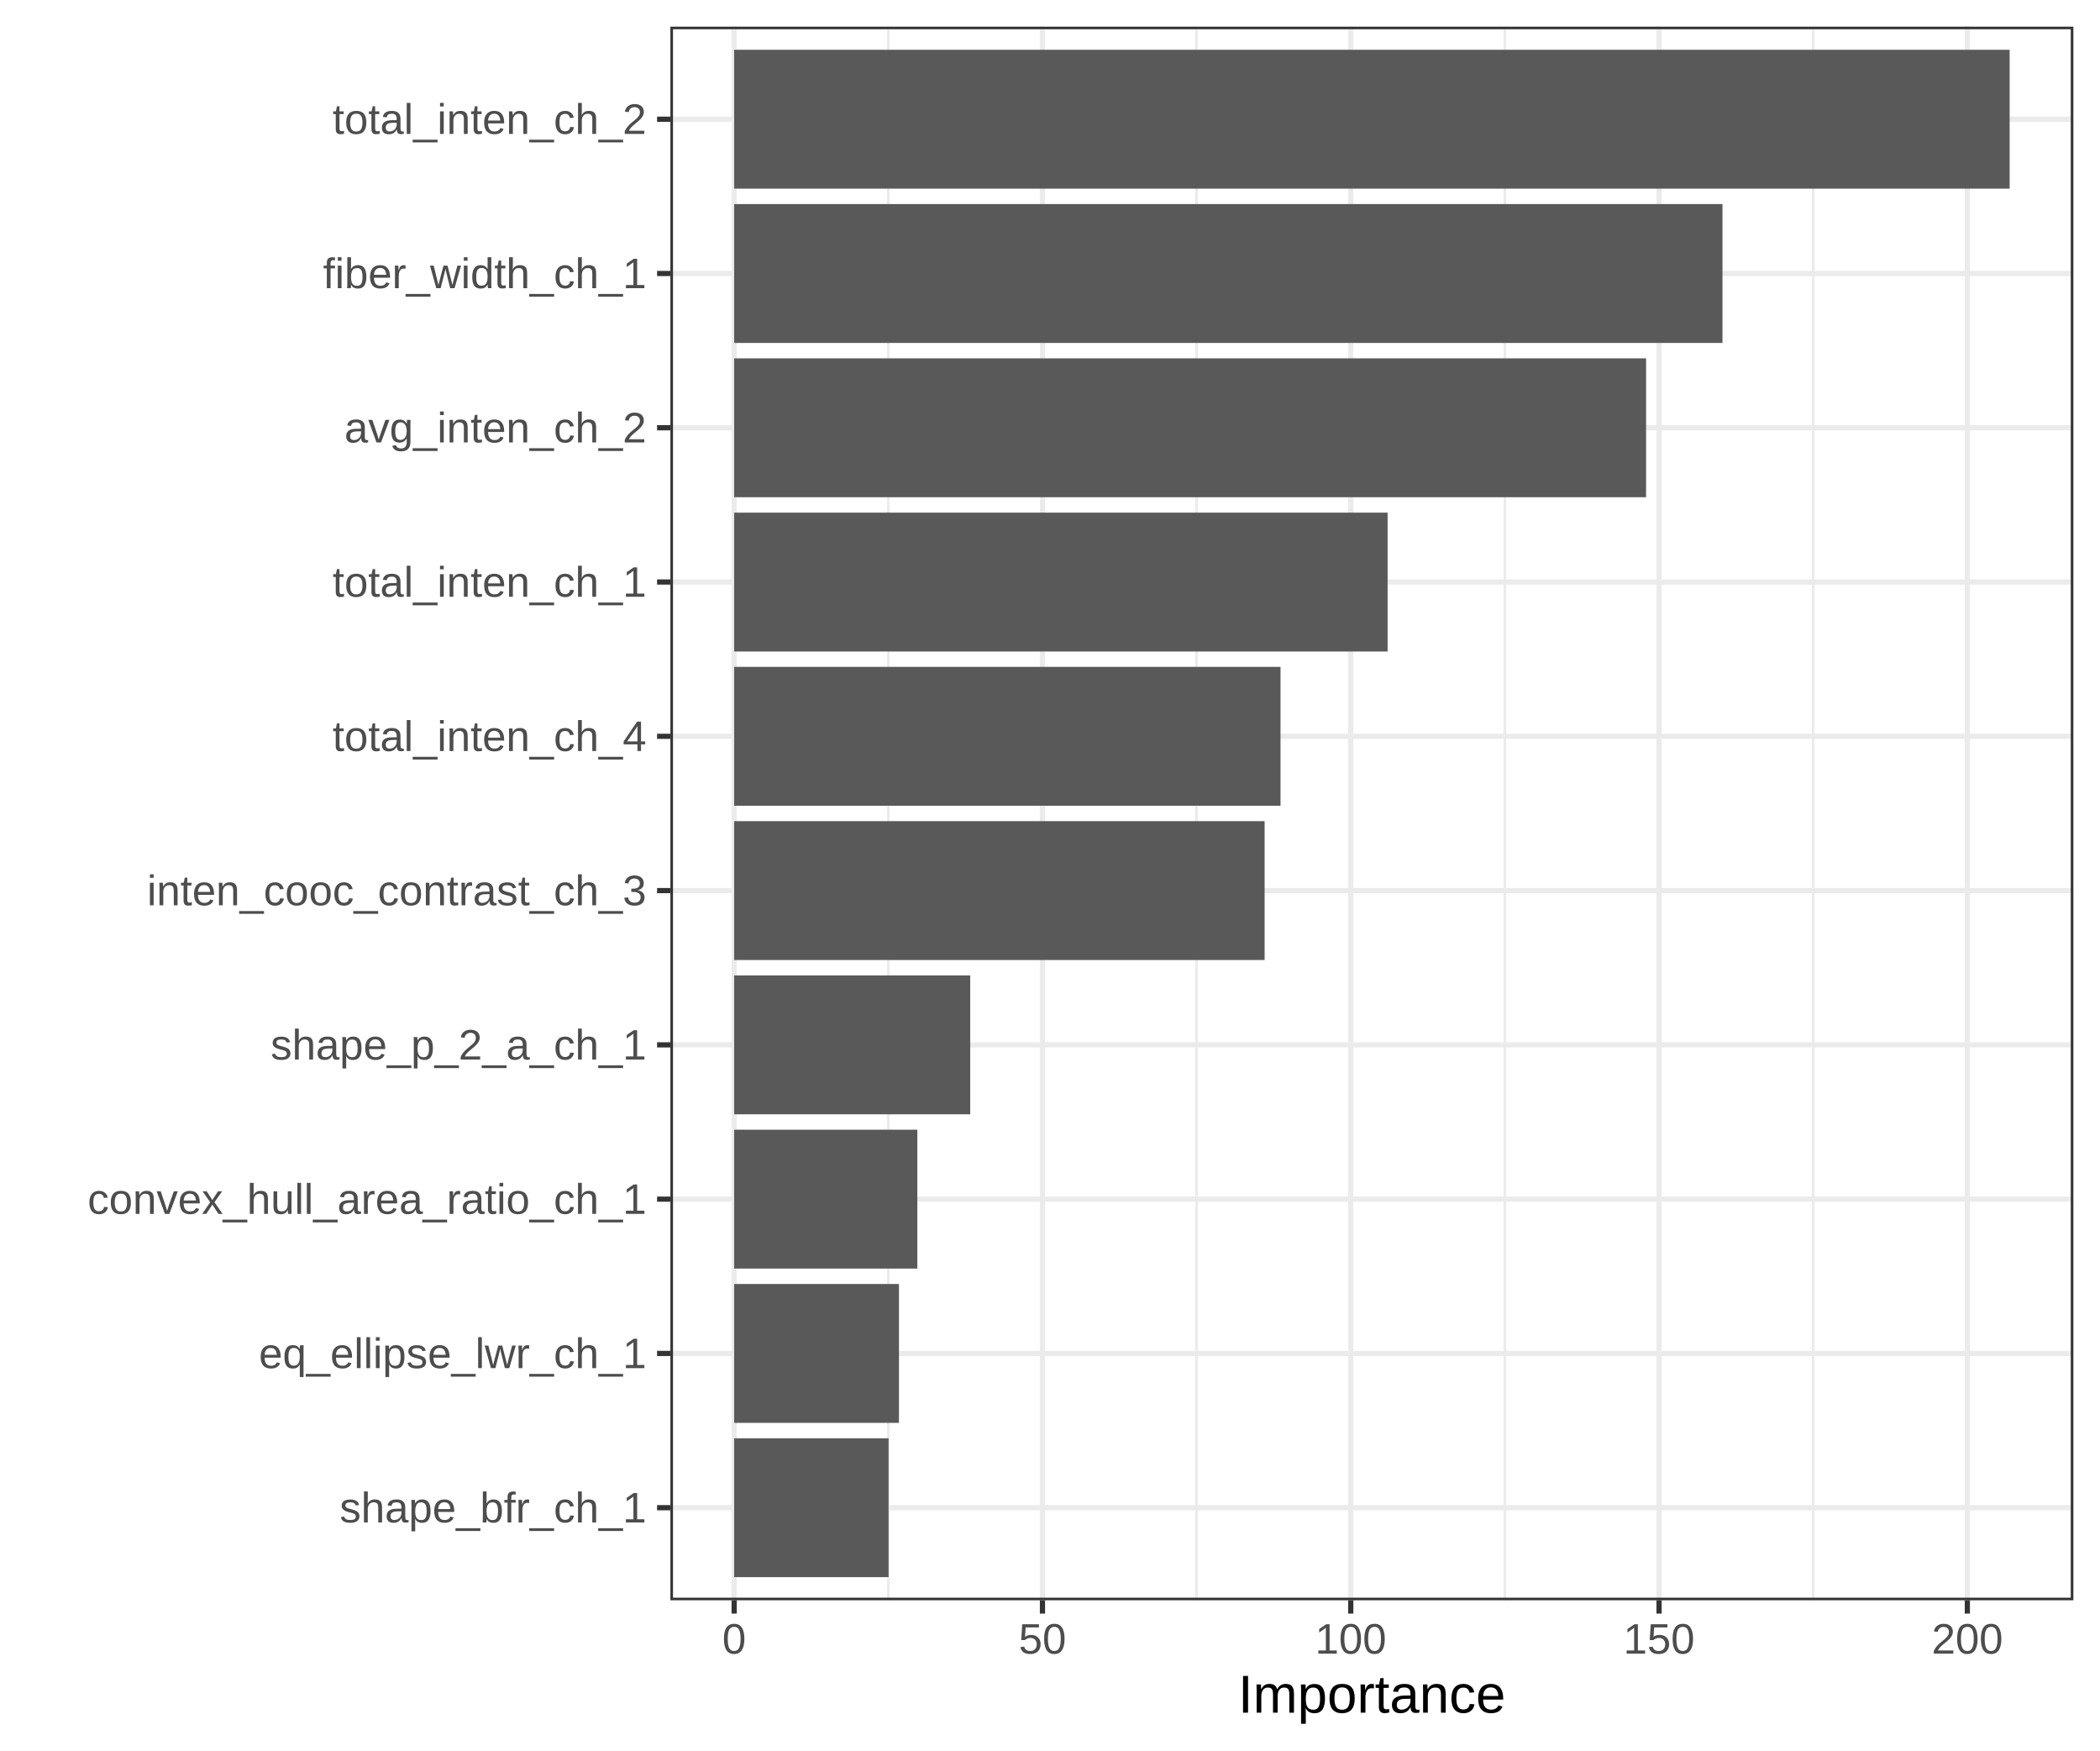
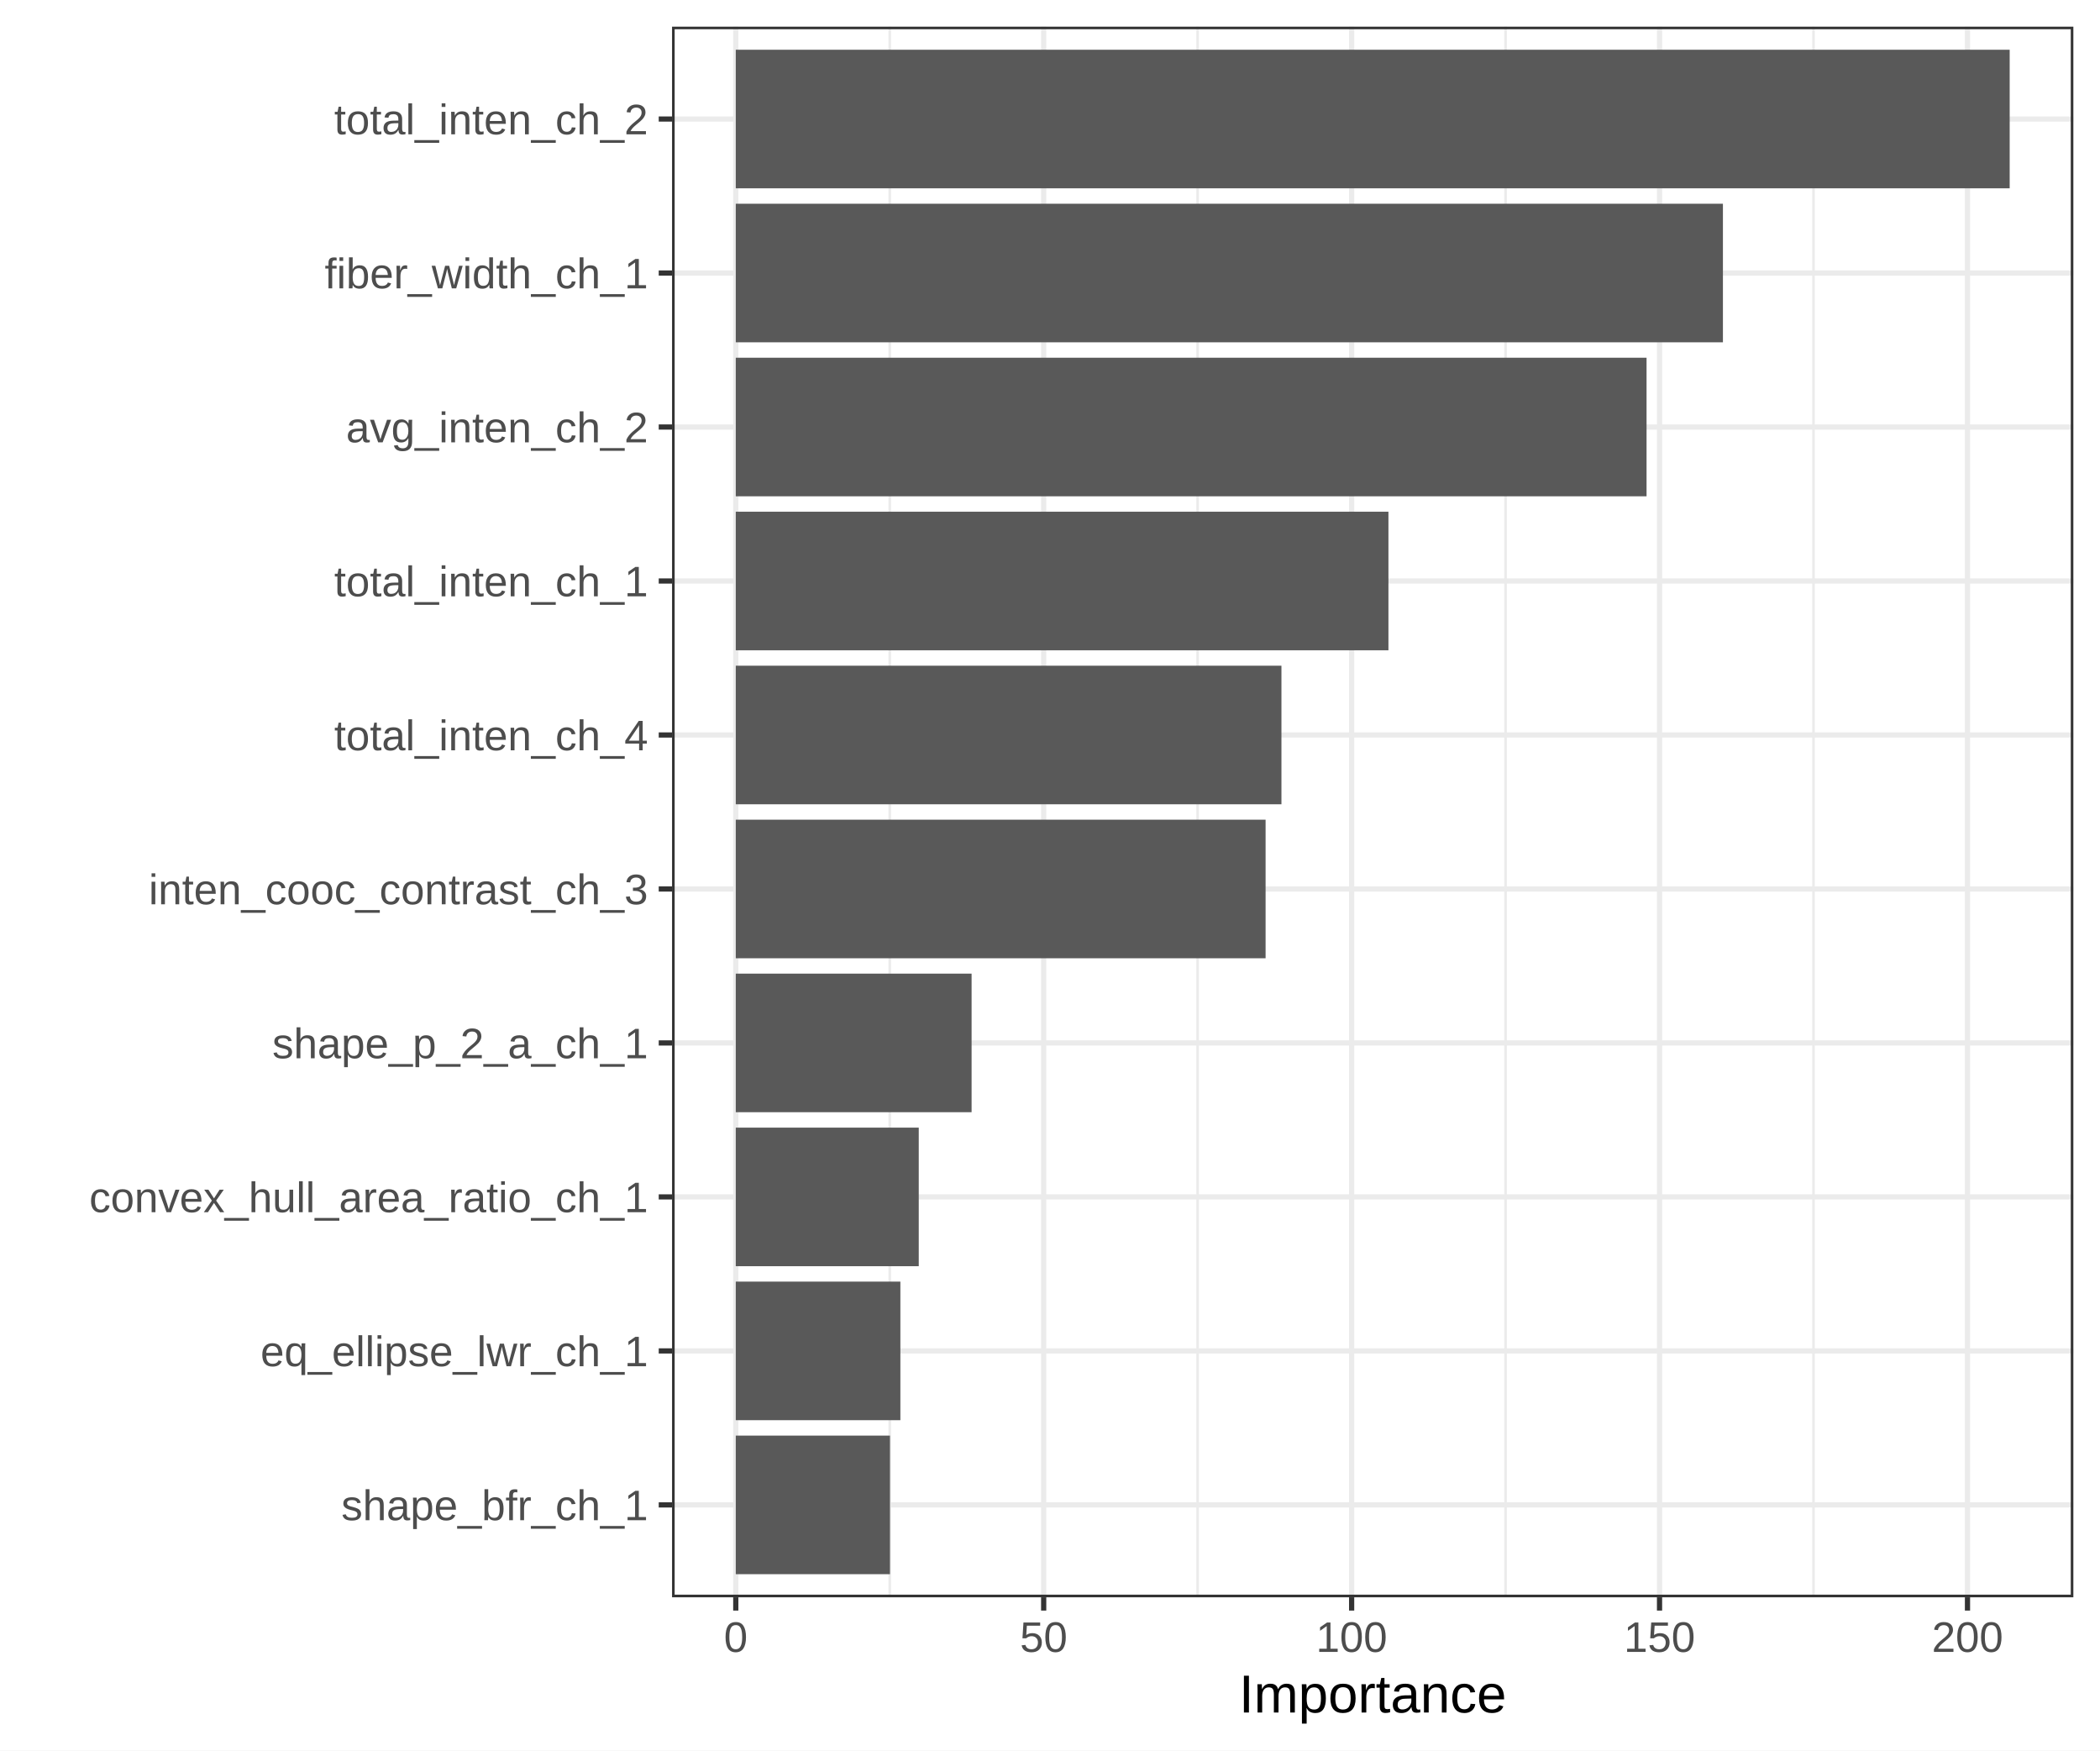
<svg xmlns="http://www.w3.org/2000/svg" width="432.00pt" height="360.00pt" viewBox="0 0 432.00 360.00">
  <g class="svglite">
    <defs>
      <style type="text/css">
    .svglite line, .svglite polyline, .svglite polygon, .svglite path, .svglite rect, .svglite circle {
      fill: none;
      stroke: #000000;
      stroke-linecap: round;
      stroke-linejoin: round;
      stroke-miterlimit: 10.00;
    }
    .svglite text {
      white-space: pre;
    }
    .svglite g.glyphgroup path {
      fill: inherit;
      stroke: none;
    }
  </style>
    </defs>
    <rect width="100%" height="100%" style="stroke: none; fill: none;" />
    <defs>
      <clipPath id="cpMC4wMHw0MzIuMDB8MC4wMHwzNjAuMDA=">
        <rect x="0.00" y="0.00" width="432.00" height="360.00" />
      </clipPath>
    </defs>
    <g clip-path="url(#cpMC4wMHw0MzIuMDB8MC4wMHwzNjAuMDA=)">
      <rect x="0" y="0.00" width="432.00" height="360.00" style="stroke-width: 1.07; stroke: #FFFFFF; fill: #FFFFFF;" />
    </g>
    <defs>
-       <clipPath id="cpMTM3LjkxfDQyNi41Mnw1LjQ4fDMyOS4xMg==">
-         <rect x="137.91" y="5.48" width="288.61" height="323.64" />
+       <clipPath id="cpMTM4LjI1fDQyNi41Mnw1LjQ4fDMyOC41MA==">
+         <rect x="138.25" y="5.48" width="288.27" height="323.02" />
      </clipPath>
    </defs>
-     <g clip-path="url(#cpMTM3LjkxfDQyNi41Mnw1LjQ4fDMyOS4xMg==)">
-       <rect x="137.91" y="5.48" width="288.61" height="323.64" style="stroke-width: 1.07; stroke: none; fill: #FFFFFF;" />
-       <polyline points="182.74,329.12 182.74,5.48 " style="stroke-width: 0.53; stroke: #EBEBEB; stroke-linecap: butt;" />
-       <polyline points="246.16,329.12 246.16,5.48 " style="stroke-width: 0.53; stroke: #EBEBEB; stroke-linecap: butt;" />
-       <polyline points="309.58,329.12 309.58,5.48 " style="stroke-width: 0.53; stroke: #EBEBEB; stroke-linecap: butt;" />
-       <polyline points="373.00,329.12 373.00,5.48 " style="stroke-width: 0.53; stroke: #EBEBEB; stroke-linecap: butt;" />
-       <polyline points="137.91,310.08 426.52,310.08 " style="stroke-width: 1.07; stroke: #EBEBEB; stroke-linecap: butt;" />
-       <polyline points="137.91,278.35 426.52,278.35 " style="stroke-width: 1.07; stroke: #EBEBEB; stroke-linecap: butt;" />
-       <polyline points="137.91,246.62 426.52,246.62 " style="stroke-width: 1.07; stroke: #EBEBEB; stroke-linecap: butt;" />
-       <polyline points="137.91,214.89 426.52,214.89 " style="stroke-width: 1.07; stroke: #EBEBEB; stroke-linecap: butt;" />
-       <polyline points="137.91,183.16 426.52,183.16 " style="stroke-width: 1.07; stroke: #EBEBEB; stroke-linecap: butt;" />
-       <polyline points="137.91,151.43 426.52,151.43 " style="stroke-width: 1.07; stroke: #EBEBEB; stroke-linecap: butt;" />
-       <polyline points="137.91,119.70 426.52,119.70 " style="stroke-width: 1.07; stroke: #EBEBEB; stroke-linecap: butt;" />
-       <polyline points="137.91,87.97 426.52,87.97 " style="stroke-width: 1.07; stroke: #EBEBEB; stroke-linecap: butt;" />
-       <polyline points="137.91,56.25 426.52,56.25 " style="stroke-width: 1.07; stroke: #EBEBEB; stroke-linecap: butt;" />
-       <polyline points="137.91,24.52 426.52,24.52 " style="stroke-width: 1.07; stroke: #EBEBEB; stroke-linecap: butt;" />
-       <polyline points="151.03,329.12 151.03,5.48 " style="stroke-width: 1.07; stroke: #EBEBEB; stroke-linecap: butt;" />
-       <polyline points="214.45,329.12 214.45,5.48 " style="stroke-width: 1.07; stroke: #EBEBEB; stroke-linecap: butt;" />
-       <polyline points="277.87,329.12 277.87,5.48 " style="stroke-width: 1.07; stroke: #EBEBEB; stroke-linecap: butt;" />
-       <polyline points="341.29,329.12 341.29,5.48 " style="stroke-width: 1.07; stroke: #EBEBEB; stroke-linecap: butt;" />
-       <polyline points="404.71,329.12 404.71,5.48 " style="stroke-width: 1.07; stroke: #EBEBEB; stroke-linecap: butt;" />
-       <rect x="151.03" y="10.24" width="262.38" height="28.56" style="stroke-width: 1.07; stroke: none; stroke-linecap: butt; stroke-linejoin: miter; fill: #595959;" />
-       <rect x="151.03" y="41.97" width="203.31" height="28.56" style="stroke-width: 1.07; stroke: none; stroke-linecap: butt; stroke-linejoin: miter; fill: #595959;" />
-       <rect x="151.03" y="73.70" width="187.59" height="28.56" style="stroke-width: 1.07; stroke: none; stroke-linecap: butt; stroke-linejoin: miter; fill: #595959;" />
-       <rect x="151.03" y="105.43" width="134.42" height="28.56" style="stroke-width: 1.07; stroke: none; stroke-linecap: butt; stroke-linejoin: miter; fill: #595959;" />
-       <rect x="151.03" y="137.15" width="112.39" height="28.56" style="stroke-width: 1.07; stroke: none; stroke-linecap: butt; stroke-linejoin: miter; fill: #595959;" />
-       <rect x="151.03" y="168.88" width="109.12" height="28.56" style="stroke-width: 1.07; stroke: none; stroke-linecap: butt; stroke-linejoin: miter; fill: #595959;" />
-       <rect x="151.03" y="200.61" width="48.56" height="28.56" style="stroke-width: 1.07; stroke: none; stroke-linecap: butt; stroke-linejoin: miter; fill: #595959;" />
-       <rect x="151.03" y="232.34" width="37.68" height="28.56" style="stroke-width: 1.07; stroke: none; stroke-linecap: butt; stroke-linejoin: miter; fill: #595959;" />
-       <rect x="151.03" y="264.07" width="33.90" height="28.56" style="stroke-width: 1.07; stroke: none; stroke-linecap: butt; stroke-linejoin: miter; fill: #595959;" />
-       <rect x="151.03" y="295.80" width="31.76" height="28.56" style="stroke-width: 1.07; stroke: none; stroke-linecap: butt; stroke-linejoin: miter; fill: #595959;" />
-       <rect x="137.91" y="5.48" width="288.61" height="323.64" style="stroke-width: 1.07; stroke: #333333;" />
+     <g clip-path="url(#cpMTM4LjI1fDQyNi41Mnw1LjQ4fDMyOC41MA==)">
+       <rect x="138.25" y="5.48" width="288.27" height="323.02" style="stroke-width: 1.07; stroke: none; fill: #FFFFFF;" />
+       <polyline points="183.03,328.50 183.03,5.48 " style="stroke-width: 0.53; stroke: #EBEBEB; stroke-linecap: butt;" />
+       <polyline points="246.37,328.50 246.37,5.48 " style="stroke-width: 0.53; stroke: #EBEBEB; stroke-linecap: butt;" />
+       <polyline points="309.72,328.50 309.72,5.48 " style="stroke-width: 0.53; stroke: #EBEBEB; stroke-linecap: butt;" />
+       <polyline points="373.06,328.50 373.06,5.48 " style="stroke-width: 0.53; stroke: #EBEBEB; stroke-linecap: butt;" />
+       <polyline points="138.25,309.50 426.52,309.50 " style="stroke-width: 1.07; stroke: #EBEBEB; stroke-linecap: butt;" />
+       <polyline points="138.25,277.83 426.52,277.83 " style="stroke-width: 1.07; stroke: #EBEBEB; stroke-linecap: butt;" />
+       <polyline points="138.25,246.16 426.52,246.16 " style="stroke-width: 1.07; stroke: #EBEBEB; stroke-linecap: butt;" />
+       <polyline points="138.25,214.50 426.52,214.50 " style="stroke-width: 1.07; stroke: #EBEBEB; stroke-linecap: butt;" />
+       <polyline points="138.25,182.83 426.52,182.83 " style="stroke-width: 1.07; stroke: #EBEBEB; stroke-linecap: butt;" />
+       <polyline points="138.25,151.16 426.52,151.16 " style="stroke-width: 1.07; stroke: #EBEBEB; stroke-linecap: butt;" />
+       <polyline points="138.25,119.49 426.52,119.49 " style="stroke-width: 1.07; stroke: #EBEBEB; stroke-linecap: butt;" />
+       <polyline points="138.25,87.82 426.52,87.82 " style="stroke-width: 1.07; stroke: #EBEBEB; stroke-linecap: butt;" />
+       <polyline points="138.25,56.15 426.52,56.15 " style="stroke-width: 1.07; stroke: #EBEBEB; stroke-linecap: butt;" />
+       <polyline points="138.25,24.48 426.52,24.48 " style="stroke-width: 1.07; stroke: #EBEBEB; stroke-linecap: butt;" />
+       <polyline points="151.36,328.50 151.36,5.48 " style="stroke-width: 1.07; stroke: #EBEBEB; stroke-linecap: butt;" />
+       <polyline points="214.70,328.50 214.70,5.48 " style="stroke-width: 1.07; stroke: #EBEBEB; stroke-linecap: butt;" />
+       <polyline points="278.05,328.50 278.05,5.48 " style="stroke-width: 1.07; stroke: #EBEBEB; stroke-linecap: butt;" />
+       <polyline points="341.39,328.50 341.39,5.48 " style="stroke-width: 1.07; stroke: #EBEBEB; stroke-linecap: butt;" />
+       <polyline points="404.74,328.50 404.74,5.48 " style="stroke-width: 1.07; stroke: #EBEBEB; stroke-linecap: butt;" />
+       <rect x="151.36" y="10.23" width="262.06" height="28.50" style="stroke-width: 1.07; stroke: none; stroke-linecap: butt; stroke-linejoin: miter; fill: #595959;" />
+       <rect x="151.36" y="41.90" width="203.07" height="28.50" style="stroke-width: 1.07; stroke: none; stroke-linecap: butt; stroke-linejoin: miter; fill: #595959;" />
+       <rect x="151.36" y="73.57" width="187.36" height="28.50" style="stroke-width: 1.07; stroke: none; stroke-linecap: butt; stroke-linejoin: miter; fill: #595959;" />
+       <rect x="151.36" y="105.24" width="134.26" height="28.50" style="stroke-width: 1.07; stroke: none; stroke-linecap: butt; stroke-linejoin: miter; fill: #595959;" />
+       <rect x="151.36" y="136.91" width="112.25" height="28.50" style="stroke-width: 1.07; stroke: none; stroke-linecap: butt; stroke-linejoin: miter; fill: #595959;" />
+       <rect x="151.36" y="168.58" width="108.99" height="28.50" style="stroke-width: 1.07; stroke: none; stroke-linecap: butt; stroke-linejoin: miter; fill: #595959;" />
+       <rect x="151.36" y="200.24" width="48.51" height="28.50" style="stroke-width: 1.07; stroke: none; stroke-linecap: butt; stroke-linejoin: miter; fill: #595959;" />
+       <rect x="151.36" y="231.91" width="37.64" height="28.50" style="stroke-width: 1.07; stroke: none; stroke-linecap: butt; stroke-linejoin: miter; fill: #595959;" />
+       <rect x="151.36" y="263.58" width="33.86" height="28.50" style="stroke-width: 1.07; stroke: none; stroke-linecap: butt; stroke-linejoin: miter; fill: #595959;" />
+       <rect x="151.36" y="295.25" width="31.72" height="28.50" style="stroke-width: 1.07; stroke: none; stroke-linecap: butt; stroke-linejoin: miter; fill: #595959;" />
+       <rect x="138.25" y="5.48" width="288.27" height="323.02" style="stroke-width: 1.07; stroke: #333333;" />
    </g>
    <g clip-path="url(#cpMC4wMHw0MzIuMDB8MC4wMHwzNjAuMDA=)">
-       <text x="132.98" y="313.11" text-anchor="end" style="font-size: 8.80px;fill: #4D4D4D; font-family: &quot;Liberation Sans&quot;;" textLength="63.08px" lengthAdjust="spacingAndGlyphs">shape_bfr_ch_1</text>
-       <text x="132.98" y="281.38" text-anchor="end" style="font-size: 8.80px;fill: #4D4D4D; font-family: &quot;Liberation Sans&quot;;" textLength="79.70px" lengthAdjust="spacingAndGlyphs">eq_ellipse_lwr_ch_1</text>
-       <text x="132.98" y="249.65" text-anchor="end" style="font-size: 8.80px;fill: #4D4D4D; font-family: &quot;Liberation Sans&quot;;" textLength="114.91px" lengthAdjust="spacingAndGlyphs">convex_hull_area_ratio_ch_1</text>
-       <text x="132.98" y="217.92" text-anchor="end" style="font-size: 8.80px;fill: #4D4D4D; font-family: &quot;Liberation Sans&quot;;" textLength="77.28px" lengthAdjust="spacingAndGlyphs">shape_p_2_a_ch_1</text>
-       <text x="132.98" y="186.19" text-anchor="end" style="font-size: 8.80px;fill: #4D4D4D; font-family: &quot;Liberation Sans&quot;;" textLength="102.69px" lengthAdjust="spacingAndGlyphs">inten_cooc_contrast_ch_3</text>
-       <text x="132.98" y="154.46" text-anchor="end" style="font-size: 8.80px;fill: #4D4D4D; font-family: &quot;Liberation Sans&quot;;" textLength="64.53px" lengthAdjust="spacingAndGlyphs">total_inten_ch_4</text>
-       <text x="132.98" y="122.73" text-anchor="end" style="font-size: 8.80px;fill: #4D4D4D; font-family: &quot;Liberation Sans&quot;;" textLength="64.53px" lengthAdjust="spacingAndGlyphs">total_inten_ch_1</text>
-       <text x="132.98" y="91.00" text-anchor="end" style="font-size: 8.80px;fill: #4D4D4D; font-family: &quot;Liberation Sans&quot;;" textLength="62.11px" lengthAdjust="spacingAndGlyphs">avg_inten_ch_2</text>
-       <text x="132.98" y="59.27" text-anchor="end" style="font-size: 8.80px;fill: #4D4D4D; font-family: &quot;Liberation Sans&quot;;" textLength="66.48px" lengthAdjust="spacingAndGlyphs">fiber_width_ch_1</text>
-       <text x="132.98" y="27.54" text-anchor="end" style="font-size: 8.80px;fill: #4D4D4D; font-family: &quot;Liberation Sans&quot;;" textLength="64.53px" lengthAdjust="spacingAndGlyphs">total_inten_ch_2</text>
-       <polyline points="135.17,310.08 137.91,310.08 " style="stroke-width: 1.07; stroke: #333333; stroke-linecap: butt;" />
-       <polyline points="135.17,278.35 137.91,278.35 " style="stroke-width: 1.07; stroke: #333333; stroke-linecap: butt;" />
-       <polyline points="135.17,246.62 137.91,246.62 " style="stroke-width: 1.07; stroke: #333333; stroke-linecap: butt;" />
-       <polyline points="135.17,214.89 137.91,214.89 " style="stroke-width: 1.07; stroke: #333333; stroke-linecap: butt;" />
-       <polyline points="135.17,183.16 137.91,183.16 " style="stroke-width: 1.07; stroke: #333333; stroke-linecap: butt;" />
-       <polyline points="135.17,151.43 137.91,151.43 " style="stroke-width: 1.07; stroke: #333333; stroke-linecap: butt;" />
-       <polyline points="135.17,119.70 137.91,119.70 " style="stroke-width: 1.07; stroke: #333333; stroke-linecap: butt;" />
-       <polyline points="135.17,87.97 137.91,87.97 " style="stroke-width: 1.07; stroke: #333333; stroke-linecap: butt;" />
-       <polyline points="135.17,56.25 137.91,56.25 " style="stroke-width: 1.07; stroke: #333333; stroke-linecap: butt;" />
-       <polyline points="135.17,24.52 137.91,24.52 " style="stroke-width: 1.07; stroke: #333333; stroke-linecap: butt;" />
-       <polyline points="151.03,331.86 151.03,329.12 " style="stroke-width: 1.07; stroke: #333333; stroke-linecap: butt;" />
-       <polyline points="214.45,331.86 214.45,329.12 " style="stroke-width: 1.07; stroke: #333333; stroke-linecap: butt;" />
-       <polyline points="277.87,331.86 277.87,329.12 " style="stroke-width: 1.07; stroke: #333333; stroke-linecap: butt;" />
-       <polyline points="341.29,331.86 341.29,329.12 " style="stroke-width: 1.07; stroke: #333333; stroke-linecap: butt;" />
-       <polyline points="404.71,331.86 404.71,329.12 " style="stroke-width: 1.07; stroke: #333333; stroke-linecap: butt;" />
-       <text x="151.03" y="340.10" text-anchor="middle" style="font-size: 8.80px;fill: #4D4D4D; font-family: &quot;Liberation Sans&quot;;" textLength="4.89px" lengthAdjust="spacingAndGlyphs">0</text>
-       <text x="214.45" y="340.10" text-anchor="middle" style="font-size: 8.80px;fill: #4D4D4D; font-family: &quot;Liberation Sans&quot;;" textLength="9.78px" lengthAdjust="spacingAndGlyphs">50</text>
-       <text x="277.87" y="340.10" text-anchor="middle" style="font-size: 8.80px;fill: #4D4D4D; font-family: &quot;Liberation Sans&quot;;" textLength="14.67px" lengthAdjust="spacingAndGlyphs">100</text>
-       <text x="341.29" y="340.10" text-anchor="middle" style="font-size: 8.80px;fill: #4D4D4D; font-family: &quot;Liberation Sans&quot;;" textLength="14.67px" lengthAdjust="spacingAndGlyphs">150</text>
-       <text x="404.71" y="340.10" text-anchor="middle" style="font-size: 8.80px;fill: #4D4D4D; font-family: &quot;Liberation Sans&quot;;" textLength="14.67px" lengthAdjust="spacingAndGlyphs">200</text>
-       <text x="282.21" y="352.24" text-anchor="middle" style="font-size: 11.00px; font-family: &quot;Liberation Sans&quot;;" textLength="55.06px" lengthAdjust="spacingAndGlyphs">Importance</text>
+       <text x="133.32" y="312.65" text-anchor="end" style="font-size: 8.80px;fill: #4D4D4D; font-family: &quot;Arial&quot;;" textLength="63.08px" lengthAdjust="spacingAndGlyphs">shape_bfr_ch_1</text>
+       <text x="133.32" y="280.98" text-anchor="end" style="font-size: 8.80px;fill: #4D4D4D; font-family: &quot;Arial&quot;;" textLength="79.70px" lengthAdjust="spacingAndGlyphs">eq_ellipse_lwr_ch_1</text>
+       <text x="133.32" y="249.31" text-anchor="end" style="font-size: 8.80px;fill: #4D4D4D; font-family: &quot;Arial&quot;;" textLength="114.91px" lengthAdjust="spacingAndGlyphs">convex_hull_area_ratio_ch_1</text>
+       <text x="133.32" y="217.65" text-anchor="end" style="font-size: 8.80px;fill: #4D4D4D; font-family: &quot;Arial&quot;;" textLength="77.28px" lengthAdjust="spacingAndGlyphs">shape_p_2_a_ch_1</text>
+       <text x="133.32" y="185.98" text-anchor="end" style="font-size: 8.80px;fill: #4D4D4D; font-family: &quot;Arial&quot;;" textLength="102.69px" lengthAdjust="spacingAndGlyphs">inten_cooc_contrast_ch_3</text>
+       <text x="133.32" y="154.31" text-anchor="end" style="font-size: 8.80px;fill: #4D4D4D; font-family: &quot;Arial&quot;;" textLength="64.53px" lengthAdjust="spacingAndGlyphs">total_inten_ch_4</text>
+       <text x="133.32" y="122.64" text-anchor="end" style="font-size: 8.80px;fill: #4D4D4D; font-family: &quot;Arial&quot;;" textLength="64.53px" lengthAdjust="spacingAndGlyphs">total_inten_ch_1</text>
+       <text x="133.32" y="90.97" text-anchor="end" style="font-size: 8.80px;fill: #4D4D4D; font-family: &quot;Arial&quot;;" textLength="62.11px" lengthAdjust="spacingAndGlyphs">avg_inten_ch_2</text>
+       <text x="133.32" y="59.30" text-anchor="end" style="font-size: 8.80px;fill: #4D4D4D; font-family: &quot;Arial&quot;;" textLength="66.48px" lengthAdjust="spacingAndGlyphs">fiber_width_ch_1</text>
+       <text x="133.32" y="27.63" text-anchor="end" style="font-size: 8.80px;fill: #4D4D4D; font-family: &quot;Arial&quot;;" textLength="64.53px" lengthAdjust="spacingAndGlyphs">total_inten_ch_2</text>
+       <polyline points="135.51,309.50 138.25,309.50 " style="stroke-width: 1.07; stroke: #333333; stroke-linecap: butt;" />
+       <polyline points="135.51,277.83 138.25,277.83 " style="stroke-width: 1.07; stroke: #333333; stroke-linecap: butt;" />
+       <polyline points="135.51,246.16 138.25,246.16 " style="stroke-width: 1.07; stroke: #333333; stroke-linecap: butt;" />
+       <polyline points="135.51,214.50 138.25,214.50 " style="stroke-width: 1.07; stroke: #333333; stroke-linecap: butt;" />
+       <polyline points="135.51,182.83 138.25,182.83 " style="stroke-width: 1.07; stroke: #333333; stroke-linecap: butt;" />
+       <polyline points="135.51,151.16 138.25,151.16 " style="stroke-width: 1.07; stroke: #333333; stroke-linecap: butt;" />
+       <polyline points="135.51,119.49 138.25,119.49 " style="stroke-width: 1.07; stroke: #333333; stroke-linecap: butt;" />
+       <polyline points="135.51,87.82 138.25,87.82 " style="stroke-width: 1.07; stroke: #333333; stroke-linecap: butt;" />
+       <polyline points="135.51,56.15 138.25,56.15 " style="stroke-width: 1.07; stroke: #333333; stroke-linecap: butt;" />
+       <polyline points="135.51,24.48 138.25,24.48 " style="stroke-width: 1.07; stroke: #333333; stroke-linecap: butt;" />
+       <polyline points="151.36,331.24 151.36,328.50 " style="stroke-width: 1.07; stroke: #333333; stroke-linecap: butt;" />
+       <polyline points="214.70,331.24 214.70,328.50 " style="stroke-width: 1.07; stroke: #333333; stroke-linecap: butt;" />
+       <polyline points="278.05,331.24 278.05,328.50 " style="stroke-width: 1.07; stroke: #333333; stroke-linecap: butt;" />
+       <polyline points="341.39,331.24 341.39,328.50 " style="stroke-width: 1.07; stroke: #333333; stroke-linecap: butt;" />
+       <polyline points="404.74,331.24 404.74,328.50 " style="stroke-width: 1.07; stroke: #333333; stroke-linecap: butt;" />
+       <text x="151.36" y="339.74" text-anchor="middle" style="font-size: 8.80px;fill: #4D4D4D; font-family: &quot;Arial&quot;;" textLength="4.89px" lengthAdjust="spacingAndGlyphs">0</text>
+       <text x="214.70" y="339.74" text-anchor="middle" style="font-size: 8.80px;fill: #4D4D4D; font-family: &quot;Arial&quot;;" textLength="9.78px" lengthAdjust="spacingAndGlyphs">50</text>
+       <text x="278.05" y="339.74" text-anchor="middle" style="font-size: 8.80px;fill: #4D4D4D; font-family: &quot;Arial&quot;;" textLength="14.67px" lengthAdjust="spacingAndGlyphs">100</text>
+       <text x="341.39" y="339.74" text-anchor="middle" style="font-size: 8.80px;fill: #4D4D4D; font-family: &quot;Arial&quot;;" textLength="14.67px" lengthAdjust="spacingAndGlyphs">150</text>
+       <text x="404.74" y="339.74" text-anchor="middle" style="font-size: 8.80px;fill: #4D4D4D; font-family: &quot;Arial&quot;;" textLength="14.67px" lengthAdjust="spacingAndGlyphs">200</text>
+       <text x="282.39" y="352.20" text-anchor="middle" style="font-size: 11.00px; font-family: &quot;Arial&quot;;" textLength="55.06px" lengthAdjust="spacingAndGlyphs">Importance</text>
    </g>
  </g>
</svg>
